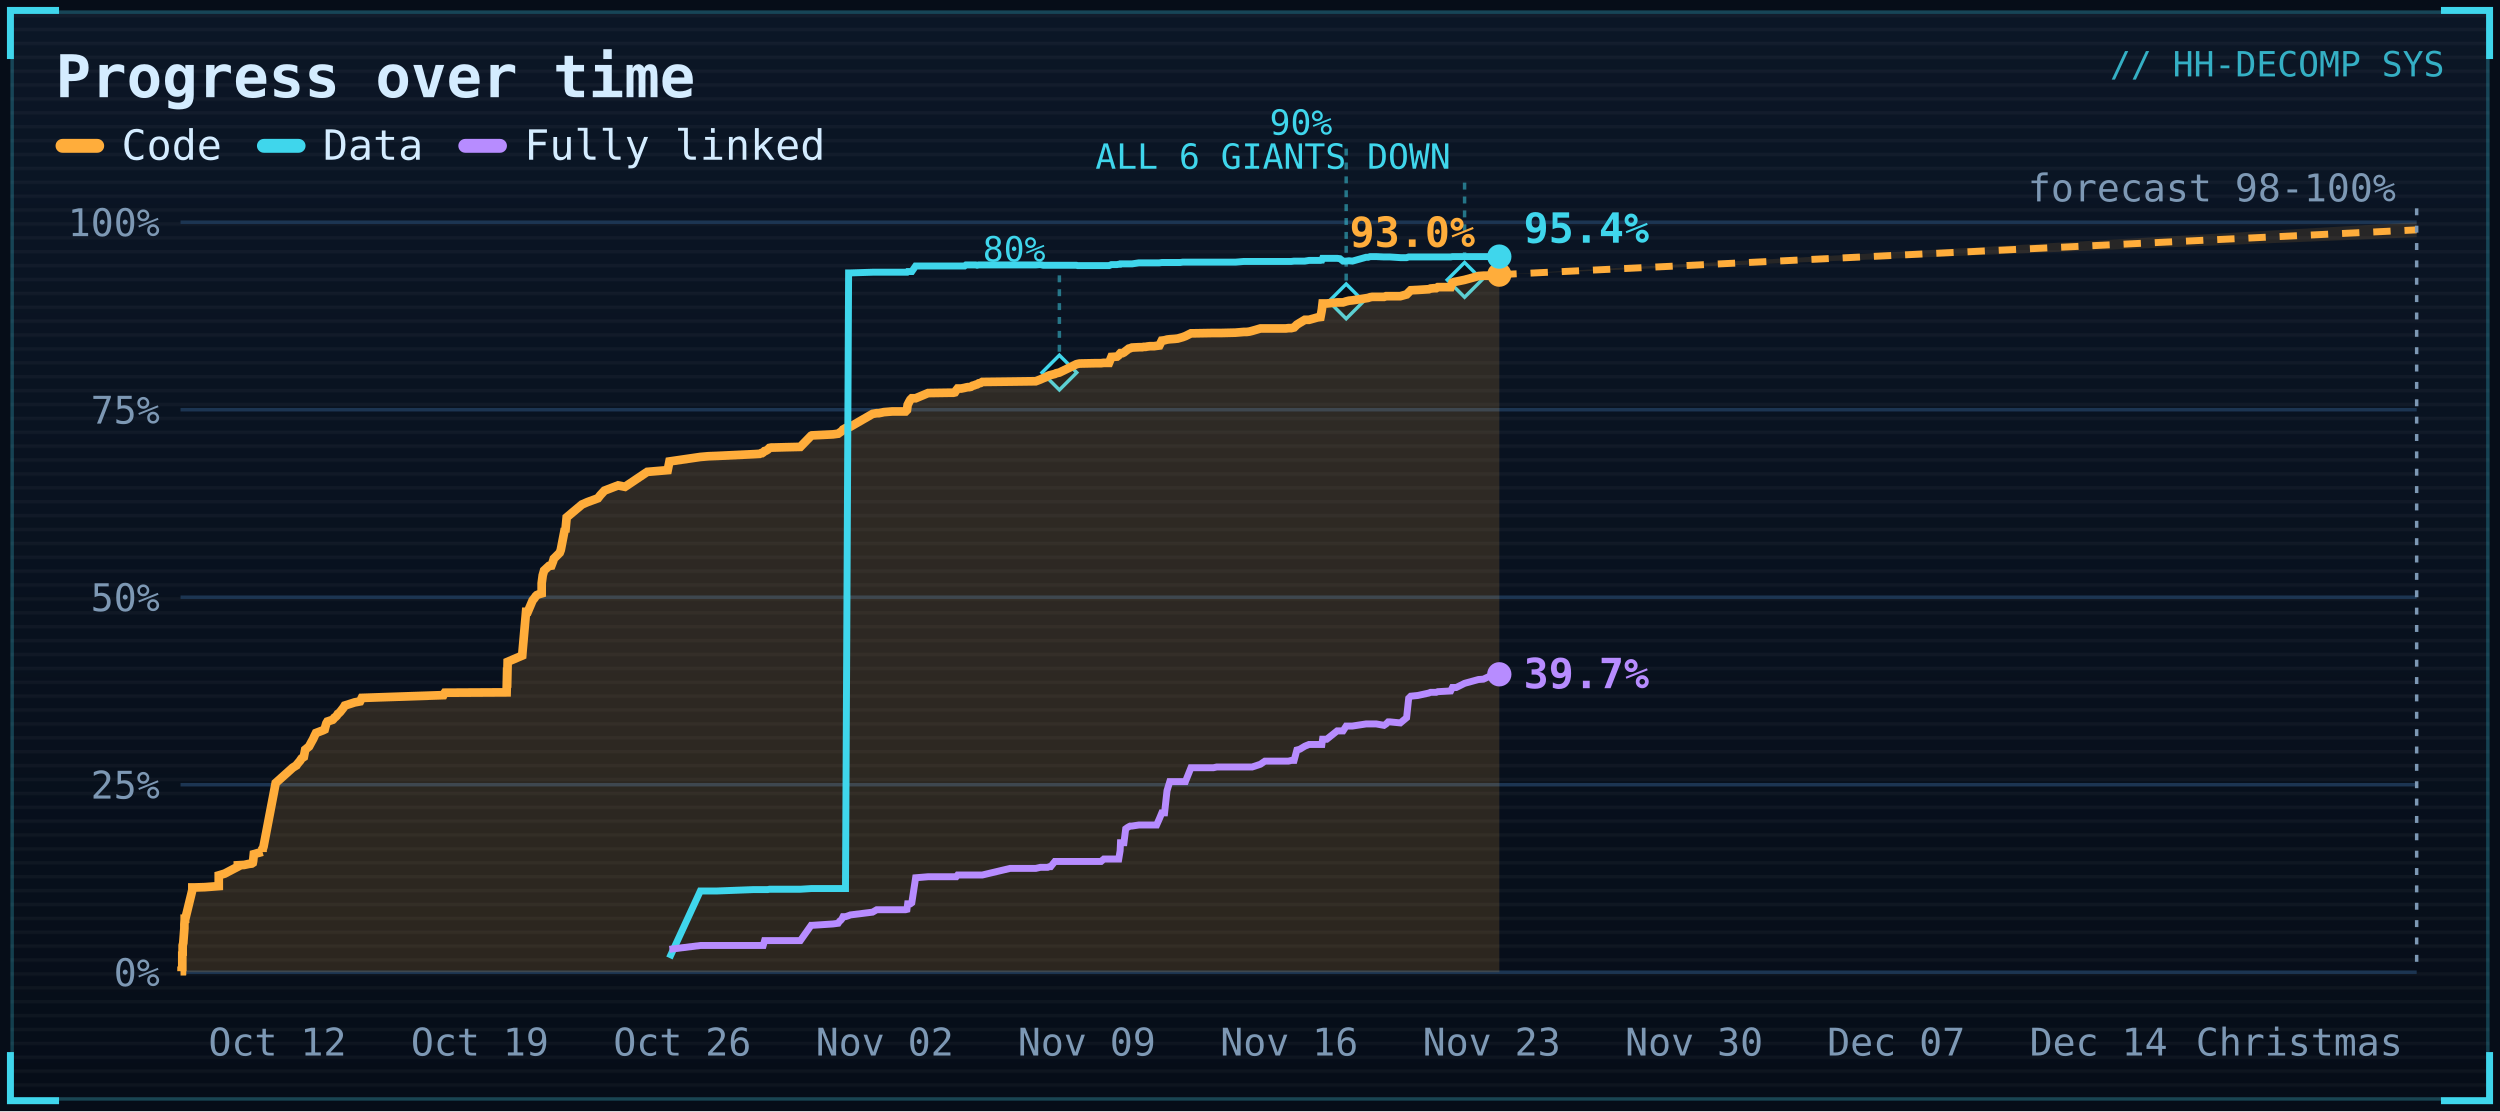
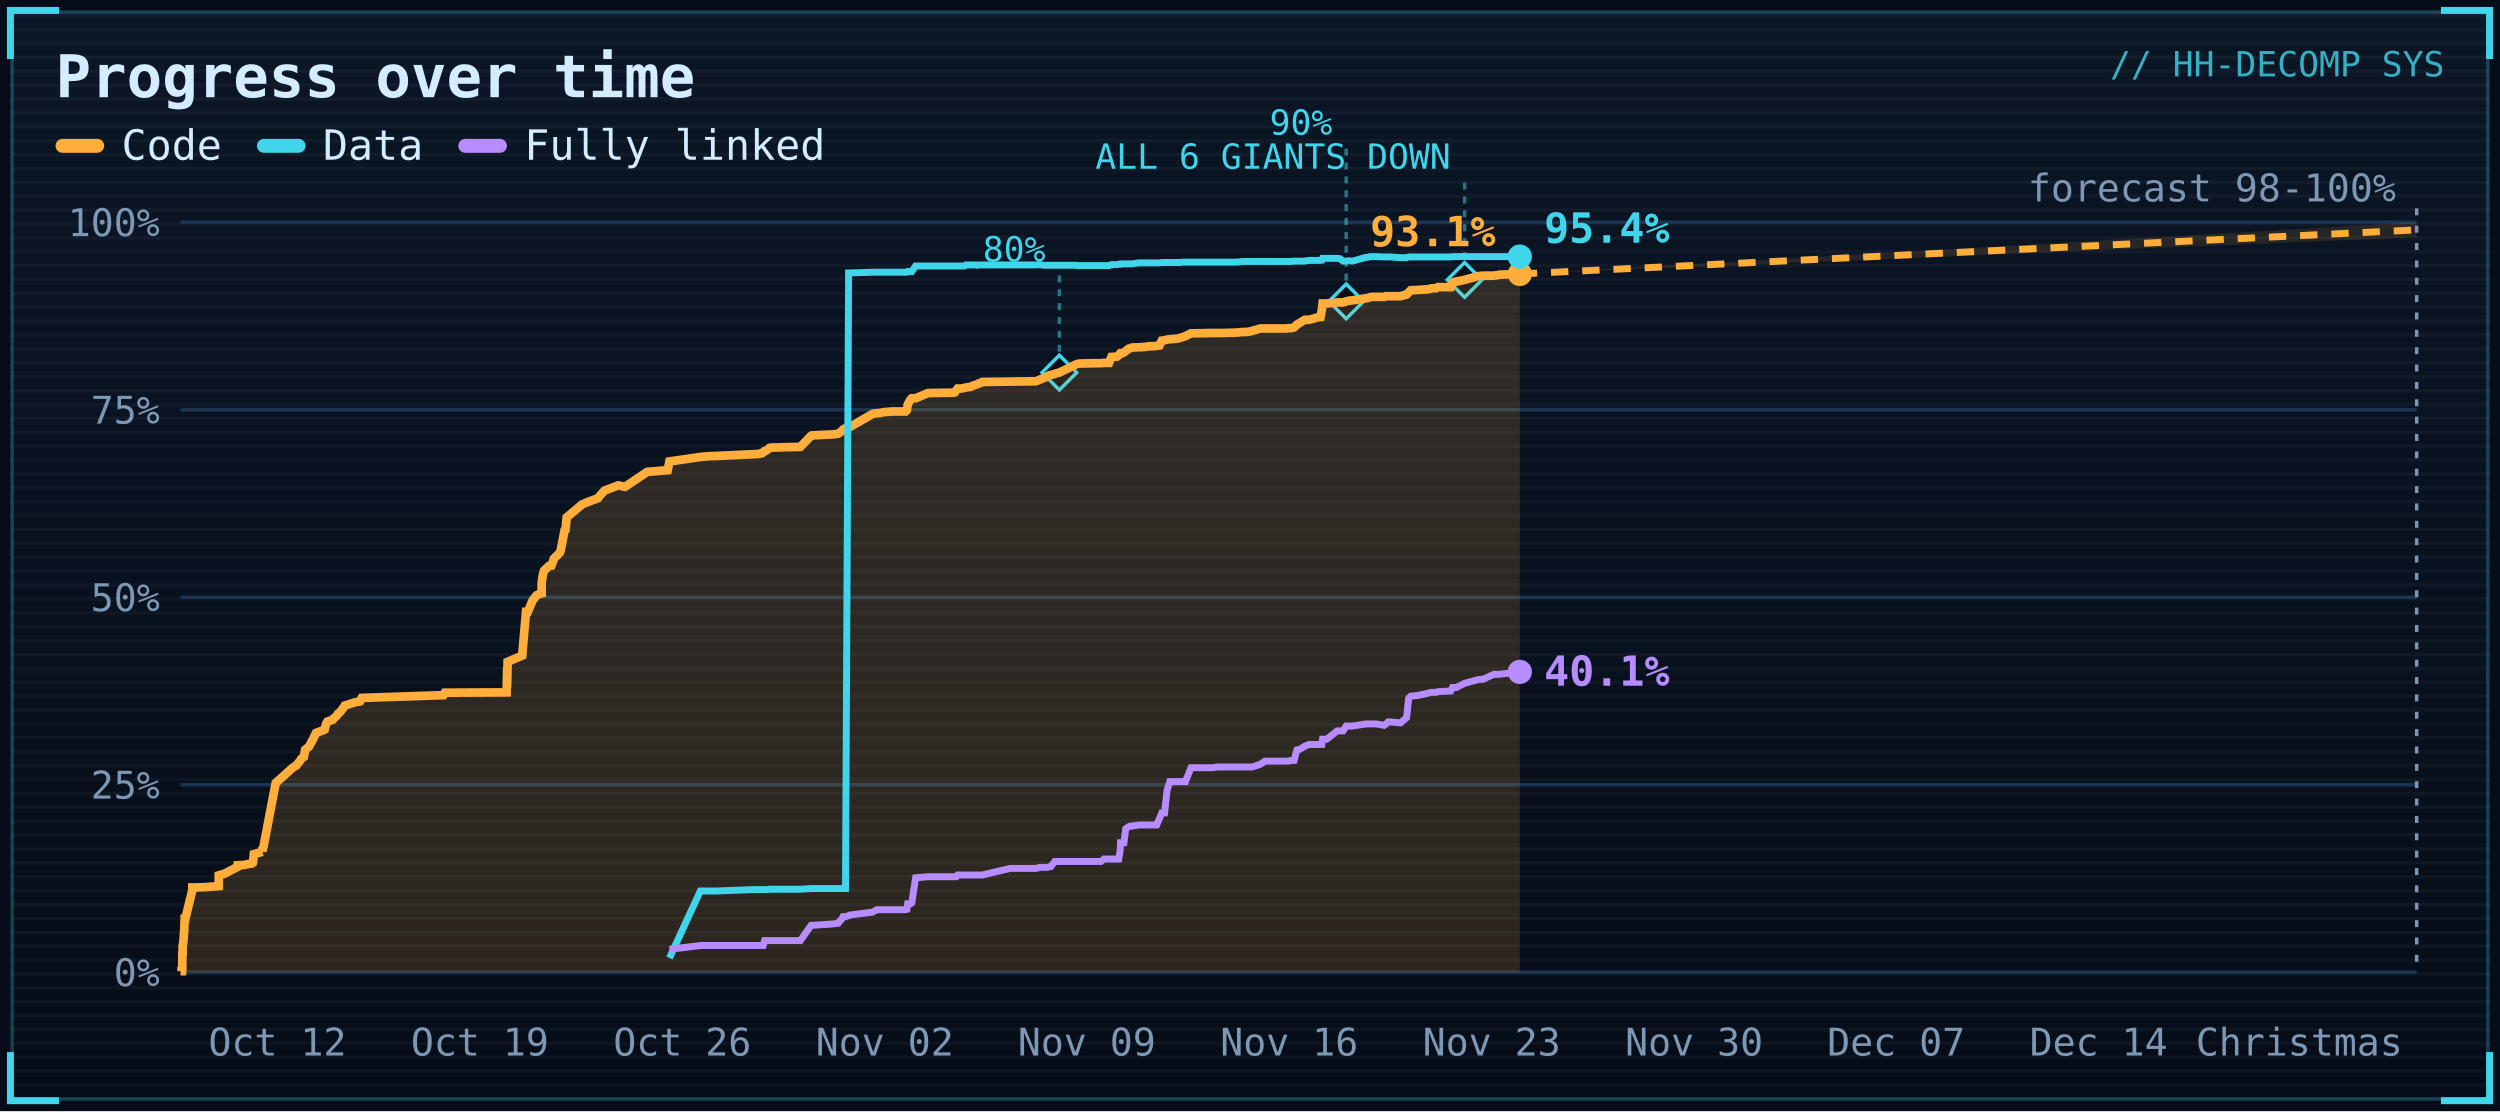
<svg xmlns="http://www.w3.org/2000/svg" viewBox="0 0 720 320" width="720" height="320" font-family="'Share Tech Mono','Eurostile','Bank Gothic',Consolas,'DejaVu Sans Mono',monospace" role="img" aria-label="Progress over time">
  <defs>
    <pattern id="scan" width="4" height="4" patternUnits="userSpaceOnUse">
      <rect width="4" height="1" fill="#ffffff" opacity="0.035" />
    </pattern>
    <linearGradient id="panel" x1="0" y1="0" x2="0" y2="1">
      <stop offset="0" stop-color="#0b1626" />
      <stop offset="1" stop-color="#060d18" />
    </linearGradient>
  </defs>
  <rect width="100%" height="100%" fill="#060d18" />
  <rect x="3" y="3" width="714" height="314" fill="url(#panel)" />
  <rect x="3" y="3" width="714" height="314" fill="url(#scan)" />
  <rect x="3.5" y="3.5" width="713" height="313" fill="none" stroke="#3fd6ec" stroke-opacity="0.25" />
  <path d="M3,17 V3 H17" fill="none" stroke="#3fd6ec" stroke-width="2" />
  <path d="M703,3 H717 V17" fill="none" stroke="#3fd6ec" stroke-width="2" />
  <path d="M3,303 V317 H17" fill="none" stroke="#3fd6ec" stroke-width="2" />
  <path d="M703,317 H717 V303" fill="none" stroke="#3fd6ec" stroke-width="2" />
  <text x="704" y="22" font-size="10" fill="#3fd6ec" text-anchor="end" opacity="0.8">// HH-DECOMP SYS</text>
  <text x="16" y="28" font-size="17" font-weight="600" fill="#d4ecff">Progress over time</text>
  <rect x="16" y="40" width="14" height="4" rx="2" fill="#ffad3b" />
  <text x="35" y="46" font-size="12" fill="#d4ecff">Code</text>
  <rect x="74" y="40" width="14" height="4" rx="2" fill="#3fd6ec" />
  <text x="93" y="46" font-size="12" fill="#d4ecff">Data</text>
  <rect x="132" y="40" width="14" height="4" rx="2" fill="#b78cff" />
  <text x="151" y="46" font-size="12" fill="#d4ecff">Fully linked</text>
  <line x1="52" y1="280.0" x2="696" y2="280.0" stroke="#1c3552" />
  <text x="46" y="284.0" font-size="11" fill="#7d98b4" text-anchor="end">0%</text>
  <line x1="52" y1="226.0" x2="696" y2="226.0" stroke="#1c3552" />
  <text x="46" y="230.0" font-size="11" fill="#7d98b4" text-anchor="end">25%</text>
  <line x1="52" y1="172.0" x2="696" y2="172.0" stroke="#1c3552" />
  <text x="46" y="176.0" font-size="11" fill="#7d98b4" text-anchor="end">50%</text>
  <line x1="52" y1="118.0" x2="696" y2="118.0" stroke="#1c3552" />
  <text x="46" y="122.0" font-size="11" fill="#7d98b4" text-anchor="end">75%</text>
  <line x1="52" y1="64.0" x2="696" y2="64.0" stroke="#1c3552" />
  <text x="46" y="68.0" font-size="11" fill="#7d98b4" text-anchor="end">100%</text>
  <text x="79.9" y="304" font-size="11" fill="#7d98b4" text-anchor="middle">Oct 12</text>
  <text x="138.2" y="304" font-size="11" fill="#7d98b4" text-anchor="middle">Oct 19</text>
  <text x="196.5" y="304" font-size="11" fill="#7d98b4" text-anchor="middle">Oct 26</text>
  <text x="254.8" y="304" font-size="11" fill="#7d98b4" text-anchor="middle">Nov 02</text>
  <text x="313.0" y="304" font-size="11" fill="#7d98b4" text-anchor="middle">Nov 09</text>
  <text x="371.3" y="304" font-size="11" fill="#7d98b4" text-anchor="middle">Nov 16</text>
  <text x="429.6" y="304" font-size="11" fill="#7d98b4" text-anchor="middle">Nov 23</text>
  <text x="487.9" y="304" font-size="11" fill="#7d98b4" text-anchor="middle">Nov 30</text>
  <text x="546.1" y="304" font-size="11" fill="#7d98b4" text-anchor="middle">Dec 07</text>
  <text x="604.4" y="304" font-size="11" fill="#7d98b4" text-anchor="middle">Dec 14</text>
-   <polygon points="431.8,79.1 696.0,64.0 696.0,68.3" fill="#ffad3b" opacity="0.12" />
-   <line x1="431.8" y1="79.1" x2="696.0" y2="66.2" stroke="#ffad3b" stroke-width="2" stroke-dasharray="5,4" />
+   <polygon points="437.7,78.9 696.0,64.0 696.0,68.3" fill="#ffad3b" opacity="0.12" />
+   <line x1="437.7" y1="78.9" x2="696.0" y2="66.2" stroke="#ffad3b" stroke-width="2" stroke-dasharray="5,4" />
  <line x1="696.0" y1="60" x2="696.0" y2="280.0" stroke="#7d98b4" stroke-dasharray="2,3" />
  <text x="692.0" y="304" font-size="11" fill="#7d98b4" text-anchor="end">Christmas</text>
  <text x="690.0" y="58.0" font-size="11" fill="#7d98b4" text-anchor="end">forecast 98-100%</text>
  <path d="M305.1,102.3 l5,5 l-5,5 l-5,-5 z" fill="#060d18" stroke="#3fd6ec" />
  <line x1="305.1" y1="101.3" x2="305.1" y2="77.3" stroke="#3fd6ec" stroke-opacity="0.5" stroke-dasharray="2,2" />
  <text x="301.1" y="75.3" font-size="10" fill="#3fd6ec" text-anchor="end">80%</text>
  <path d="M387.7,81.8 l5,5 l-5,5 l-5,-5 z" fill="#060d18" stroke="#3fd6ec" />
  <line x1="387.7" y1="80.8" x2="387.7" y2="40.8" stroke="#3fd6ec" stroke-opacity="0.5" stroke-dasharray="2,2" />
  <text x="383.7" y="38.8" font-size="10" fill="#3fd6ec" text-anchor="end">90%</text>
  <path d="M421.8,75.6 l5,5 l-5,5 l-5,-5 z" fill="#060d18" stroke="#3fd6ec" />
  <line x1="421.8" y1="74.6" x2="421.8" y2="50.6" stroke="#3fd6ec" stroke-opacity="0.5" stroke-dasharray="2,2" />
  <text x="417.8" y="48.6" font-size="10" fill="#3fd6ec" text-anchor="end">ALL 6 GIANTS DOWN</text>
-   <polygon points="52.0,280.0 52.0,279.7 52.0,279.7 52.1,279.7 52.1,279.7 52.3,279.7 52.3,279.7 52.3,279.7 52.3,279.7 52.3,279.6 52.3,279.6 52.3,279.6 52.3,279.6 52.4,279.6 52.4,279.5 52.4,279.5 52.4,279.5 52.4,279.5 52.4,279.5 52.4,279.4 52.4,279.4 52.4,279.4 52.4,279.4 52.4,279.4 52.4,279.3 52.4,279.3 52.4,279.3 52.4,279.3 52.4,279.2 52.4,279.2 52.5,279.1 52.5,279.1 52.5,279.0 52.5,279.0 52.5,278.9 52.5,278.9 52.5,278.9 52.5,278.8 52.5,278.8 52.5,278.7 52.5,278.7 52.5,278.6 52.5,274.0 52.6,275.3 52.6,274.0 52.6,274.0 52.6,274.0 52.6,272.9 52.6,272.3 52.8,271.5 52.8,271.3 53.1,267.4 53.1,267.0 53.1,266.2 53.2,264.8 53.2,264.7 53.2,264.6 53.3,264.6 53.3,264.4 53.3,264.3 53.3,264.4 53.3,264.4 53.3,264.4 53.4,264.5 55.4,256.3 55.4,255.7 55.4,255.6 55.7,255.6 55.8,255.6 59.0,255.5 63.0,255.2 63.0,252.1 64.7,251.6 68.5,249.6 68.5,249.2 70.3,249.1 71.7,248.8 72.5,248.7 72.5,248.7 72.8,248.5 72.9,248.0 73.1,246.0 75.6,245.3 75.6,245.4 75.6,244.5 75.7,244.4 75.9,243.8 79.4,225.5 84.3,221.1 85.4,220.4 85.5,220.2 86.5,219.0 86.6,218.8 86.9,218.4 87.5,218.0 87.9,215.9 89.0,215.0 89.7,213.7 90.2,212.8 90.6,211.9 91.0,211.1 93.1,210.3 93.5,210.1 93.7,209.3 94.0,208.3 94.3,207.8 95.8,207.3 96.0,207.1 96.3,206.7 96.6,206.5 97.0,206.1 97.3,205.6 97.6,205.4 98.0,205.0 98.3,204.6 98.7,204.1 99.0,203.7 99.3,203.2 101.5,202.5 102.1,202.3 103.7,202.0 104.2,201.0 127.7,200.2 127.9,199.8 128.1,199.5 145.9,199.4 146.0,195.1 146.1,195.2 146.2,190.6 150.4,188.8 150.5,187.5 151.5,176.2 152.0,176.2 153.4,172.9 153.9,172.3 154.3,171.7 154.6,171.4 155.3,171.1 156.0,170.9 156.0,168.0 156.3,165.7 156.7,164.3 158.1,163.0 158.8,162.9 159.3,161.6 159.5,160.9 161.2,159.2 161.5,158.4 162.7,152.2 162.8,153.3 163.2,149.0 167.6,145.3 169.2,144.6 172.2,143.5 172.9,142.6 174.1,141.3 178.0,139.8 180.0,140.2 186.4,135.9 192.3,135.4 192.8,132.9 201.7,131.6 204.0,131.4 206.6,131.3 217.1,130.8 218.8,130.7 219.2,130.5 219.5,130.5 219.8,130.3 220.2,129.9 220.6,129.8 221.1,129.5 221.6,129.0 222.1,128.9 222.6,128.9 226.3,128.8 230.5,128.7 233.6,125.5 233.8,125.4 239.9,125.1 241.4,124.9 241.8,124.6 242.1,124.4 242.5,124.1 242.8,123.7 243.5,123.3 244.4,123.1 244.9,122.9 251.3,119.2 252.5,119.0 253.1,119.0 254.1,118.8 254.5,118.7 257.0,118.5 260.8,118.5 261.2,118.1 261.4,116.6 261.8,115.8 262.2,115.1 262.6,114.7 263.7,114.7 267.3,113.2 267.5,113.2 273.9,113.1 274.6,113.1 275.0,113.0 275.4,112.4 275.8,111.9 276.4,111.9 276.8,111.9 277.3,111.8 277.8,111.7 278.2,111.6 278.7,111.5 279.1,111.5 279.6,111.4 280.1,111.1 280.5,111.0 281.0,110.8 281.4,110.7 281.9,110.4 282.4,110.3 282.9,110.0 290.9,109.9 298.3,109.8 299.6,109.3 300.5,108.9 301.3,108.6 301.7,108.3 302.2,108.1 302.6,108.0 303.8,107.7 304.2,107.5 305.1,107.3 310.0,104.9 310.4,104.8 310.9,104.7 315.6,104.6 316.0,104.6 317.1,104.6 317.9,104.5 318.9,104.5 319.4,104.5 320.1,102.8 321.7,102.7 322.2,102.3 322.6,101.8 322.7,101.7 323.3,101.7 323.7,101.5 324.2,101.1 324.6,100.8 325.1,100.4 325.5,100.3 326.0,100.1 328.0,100.0 328.9,100.0 329.4,99.9 329.9,99.9 330.4,99.8 331.2,99.7 331.7,99.7 332.4,99.7 333.1,99.6 333.9,99.5 334.6,98.1 335.4,98.0 336.1,97.8 336.9,97.7 338.3,97.6 339.2,97.5 339.9,97.3 340.6,97.1 341.4,96.8 343.0,96.0 343.8,96.0 349.5,95.9 350.4,95.9 351.1,95.9 351.8,95.9 355.8,95.8 358.2,95.6 359.0,95.6 359.8,95.5 360.6,95.3 363.0,94.6 364.3,94.6 370.3,94.6 371.1,94.5 371.9,94.5 372.7,94.3 373.5,93.5 374.3,93.0 375.8,92.1 377.0,92.1 379.5,91.4 380.3,91.3 380.6,89.7 380.7,89.1 380.9,87.4 382.1,87.4 385.1,87.1 385.9,87.1 386.8,87.1 387.7,86.8 388.5,86.6 389.5,86.5 393.4,85.9 394.0,85.8 394.6,85.6 395.2,85.5 395.8,85.5 396.4,85.5 398.6,85.5 399.2,85.3 399.8,85.3 400.3,85.3 403.3,85.3 405.1,84.8 405.7,84.2 406.3,83.6 408.3,83.5 411.5,83.3 412.0,83.1 413.0,83.0 413.6,83.0 414.1,82.7 417.8,82.7 418.3,81.4 418.8,81.2 419.4,81.1 421.8,80.6 425.8,79.5 427.2,79.4 430.2,79.4 430.7,79.3 431.2,79.3 431.8,79.1 431.8,280.0" fill="#ffad3b" opacity="0.15" />
-   <polyline points="52.0,279.7 52.0,279.7 52.1,279.7 52.1,279.7 52.3,279.7 52.3,279.7 52.3,279.7 52.3,279.7 52.3,279.6 52.3,279.6 52.3,279.6 52.3,279.6 52.4,279.6 52.4,279.5 52.4,279.5 52.4,279.5 52.4,279.5 52.4,279.5 52.4,279.4 52.4,279.4 52.4,279.4 52.4,279.4 52.4,279.4 52.4,279.3 52.4,279.3 52.4,279.3 52.4,279.3 52.4,279.2 52.4,279.2 52.5,279.1 52.5,279.1 52.5,279.0 52.5,279.0 52.5,278.9 52.5,278.9 52.5,278.9 52.5,278.8 52.5,278.8 52.5,278.7 52.5,278.7 52.5,278.6 52.5,274.0 52.6,275.3 52.6,274.0 52.6,274.0 52.6,274.0 52.6,272.9 52.6,272.3 52.8,271.5 52.8,271.3 53.1,267.4 53.1,267.0 53.1,266.2 53.2,264.8 53.2,264.7 53.2,264.6 53.3,264.6 53.3,264.4 53.3,264.3 53.3,264.4 53.3,264.4 53.3,264.4 53.4,264.5 55.4,256.3 55.4,255.7 55.4,255.6 55.7,255.6 55.8,255.6 59.0,255.5 63.0,255.2 63.0,252.1 64.7,251.6 68.5,249.6 68.5,249.2 70.3,249.1 71.7,248.8 72.5,248.7 72.5,248.7 72.8,248.5 72.9,248.0 73.1,246.0 75.6,245.3 75.6,245.4 75.6,244.5 75.7,244.4 75.9,243.8 79.4,225.5 84.3,221.1 85.4,220.4 85.5,220.2 86.5,219.0 86.6,218.8 86.9,218.4 87.5,218.0 87.9,215.9 89.0,215.0 89.7,213.7 90.2,212.8 90.6,211.9 91.0,211.1 93.1,210.3 93.5,210.1 93.7,209.3 94.0,208.3 94.3,207.8 95.8,207.3 96.0,207.1 96.3,206.7 96.6,206.5 97.0,206.1 97.3,205.6 97.6,205.4 98.0,205.0 98.3,204.6 98.7,204.1 99.0,203.7 99.3,203.2 101.5,202.5 102.1,202.3 103.7,202.0 104.2,201.0 127.7,200.2 127.9,199.8 128.1,199.5 145.9,199.4 146.0,195.1 146.1,195.2 146.2,190.6 150.4,188.8 150.5,187.5 151.5,176.2 152.0,176.2 153.4,172.9 153.9,172.3 154.3,171.7 154.6,171.4 155.3,171.1 156.0,170.9 156.0,168.0 156.3,165.7 156.7,164.3 158.1,163.0 158.8,162.9 159.3,161.6 159.5,160.9 161.2,159.2 161.5,158.4 162.7,152.2 162.8,153.3 163.2,149.0 167.6,145.3 169.2,144.6 172.2,143.5 172.9,142.6 174.1,141.3 178.0,139.8 180.0,140.2 186.4,135.9 192.3,135.4 192.8,132.9 201.7,131.6 204.0,131.4 206.6,131.3 217.1,130.8 218.8,130.7 219.2,130.5 219.5,130.5 219.8,130.3 220.2,129.9 220.6,129.8 221.1,129.5 221.6,129.0 222.1,128.9 222.6,128.9 226.3,128.8 230.5,128.7 233.6,125.5 233.8,125.4 239.9,125.1 241.4,124.9 241.8,124.6 242.1,124.4 242.5,124.1 242.8,123.7 243.5,123.3 244.4,123.1 244.9,122.9 251.3,119.2 252.5,119.0 253.1,119.0 254.1,118.8 254.5,118.7 257.0,118.5 260.8,118.5 261.2,118.1 261.4,116.6 261.8,115.8 262.2,115.1 262.6,114.7 263.7,114.7 267.3,113.2 267.5,113.2 273.9,113.1 274.6,113.1 275.0,113.0 275.4,112.4 275.8,111.9 276.4,111.9 276.8,111.9 277.3,111.8 277.8,111.7 278.2,111.6 278.7,111.5 279.1,111.5 279.6,111.4 280.1,111.1 280.5,111.0 281.0,110.8 281.4,110.7 281.9,110.4 282.4,110.3 282.9,110.0 290.9,109.9 298.3,109.8 299.6,109.3 300.5,108.9 301.3,108.6 301.7,108.3 302.2,108.1 302.6,108.0 303.8,107.7 304.2,107.5 305.1,107.3 310.0,104.9 310.4,104.8 310.9,104.7 315.6,104.6 316.0,104.6 317.1,104.6 317.9,104.5 318.9,104.5 319.4,104.5 320.1,102.8 321.7,102.7 322.2,102.3 322.6,101.8 322.7,101.7 323.3,101.7 323.7,101.5 324.2,101.1 324.6,100.8 325.1,100.4 325.5,100.3 326.0,100.1 328.0,100.0 328.9,100.0 329.4,99.9 329.9,99.9 330.4,99.8 331.2,99.7 331.7,99.7 332.4,99.7 333.1,99.6 333.9,99.5 334.6,98.1 335.4,98.0 336.1,97.8 336.9,97.7 338.3,97.6 339.2,97.5 339.9,97.3 340.6,97.1 341.4,96.8 343.0,96.0 343.8,96.0 349.5,95.9 350.4,95.9 351.1,95.9 351.8,95.9 355.8,95.8 358.2,95.6 359.0,95.6 359.8,95.5 360.6,95.3 363.0,94.6 364.3,94.6 370.3,94.6 371.1,94.5 371.9,94.5 372.7,94.3 373.5,93.5 374.3,93.0 375.8,92.1 377.0,92.1 379.5,91.4 380.3,91.3 380.6,89.7 380.7,89.1 380.9,87.4 382.1,87.4 385.1,87.1 385.9,87.1 386.8,87.1 387.7,86.8 388.5,86.6 389.5,86.5 393.4,85.9 394.0,85.8 394.6,85.6 395.2,85.5 395.8,85.5 396.4,85.5 398.6,85.5 399.2,85.3 399.8,85.3 400.3,85.3 403.3,85.3 405.1,84.8 405.7,84.2 406.3,83.6 408.3,83.5 411.5,83.3 412.0,83.1 413.0,83.0 413.6,83.0 414.1,82.7 417.8,82.7 418.3,81.4 418.8,81.2 419.4,81.1 421.8,80.6 425.8,79.5 427.2,79.4 430.2,79.4 430.7,79.3 431.2,79.3 431.8,79.1" fill="none" stroke="#ffad3b" stroke-width="2.5" />
-   <circle cx="431.8" cy="79.1" r="3.5" fill="#ffad3b" />
-   <text x="424.8" y="71.1" font-size="12" font-weight="600" fill="#ffad3b" text-anchor="end">93.0%</text>
-   <polyline points="192.8,275.9 201.7,256.6 204.0,256.6 206.6,256.6 217.1,256.2 218.8,256.2 219.2,256.2 219.5,256.2 219.8,256.2 220.2,256.2 220.6,256.2 221.1,256.2 221.6,256.1 222.1,256.1 222.6,256.1 226.3,256.1 230.5,256.1 233.6,255.9 233.8,255.9 239.9,255.9 241.4,255.9 241.8,255.9 242.1,255.9 242.5,255.9 242.8,255.9 243.5,255.9 244.4,78.6 244.9,78.6 251.3,78.4 252.5,78.4 253.1,78.4 254.1,78.4 254.5,78.4 257.0,78.4 260.8,78.4 261.2,78.4 261.4,78.2 261.8,78.2 262.2,78.2 262.6,78.2 263.7,76.6 267.3,76.6 267.5,76.6 273.9,76.6 274.6,76.6 275.0,76.6 275.4,76.6 275.8,76.6 276.4,76.6 276.8,76.6 277.3,76.6 277.8,76.6 278.2,76.3 278.7,76.3 279.1,76.3 279.6,76.3 280.1,76.3 280.5,76.3 281.0,76.3 281.4,76.4 281.9,76.3 282.4,76.3 282.9,76.3 290.9,76.3 298.3,76.3 299.6,76.2 300.5,76.4 301.3,76.4 301.7,76.4 302.2,76.4 302.6,76.4 303.8,76.4 304.2,76.4 305.1,76.4 310.0,76.4 310.4,76.5 310.9,76.5 315.6,76.5 316.0,76.5 317.1,76.5 317.9,76.5 318.9,76.5 319.4,76.5 320.1,76.2 321.7,76.2 322.2,76.1 322.6,76.1 322.7,76.0 323.3,76.0 323.7,76.0 324.2,76.0 324.6,76.0 325.1,76.0 325.5,76.0 326.0,76.0 328.0,75.7 328.9,75.7 329.4,75.7 329.9,75.7 330.4,75.7 331.2,75.7 331.7,75.7 332.4,75.7 333.1,75.7 333.9,75.7 334.6,75.6 335.4,75.6 336.1,75.6 336.9,75.6 338.3,75.6 339.2,75.6 339.9,75.6 340.6,75.5 341.4,75.5 343.0,75.5 343.8,75.5 349.5,75.5 350.4,75.5 351.1,75.5 351.8,75.5 355.8,75.5 358.2,75.3 359.0,75.3 359.8,75.3 360.6,75.3 363.0,75.3 364.3,75.3 370.3,75.3 371.1,75.3 371.9,75.3 372.7,75.2 373.5,75.2 374.3,75.2 375.8,75.2 377.0,75.0 379.5,75.0 380.3,75.0 380.6,74.9 380.7,74.9 380.9,74.4 382.1,74.4 385.1,74.4 385.9,74.5 386.8,75.2 387.7,75.2 388.5,75.1 389.5,75.2 393.4,74.1 394.0,74.1 394.6,73.9 395.2,73.9 395.8,73.9 396.4,73.9 398.6,74.0 399.2,74.0 399.8,74.0 400.3,74.0 403.3,74.2 405.1,74.2 405.7,74.0 406.3,74.0 408.3,74.0 411.5,74.0 412.0,74.0 413.0,74.0 413.6,74.0 414.1,74.0 417.8,74.0 418.3,73.9 418.8,73.9 419.4,73.9 421.8,73.9 425.8,73.9 427.2,73.9 430.2,73.9 430.7,73.9 431.2,73.9 431.8,73.9" fill="none" stroke="#3fd6ec" stroke-width="2" />
-   <circle cx="431.8" cy="73.9" r="3.5" fill="#3fd6ec" />
-   <text x="438.8" y="69.9" font-size="12" font-weight="600" fill="#3fd6ec">95.4%</text>
-   <polyline points="192.8,273.4 201.7,272.3 204.0,272.3 206.6,272.3 217.1,272.3 218.8,272.3 219.2,272.3 219.5,272.3 219.8,272.3 220.2,270.9 220.6,270.9 221.1,270.9 221.6,270.9 222.1,270.9 222.6,270.9 226.3,270.9 230.5,270.9 233.6,266.5 233.8,266.5 239.9,266.1 241.4,265.9 241.8,265.3 242.1,265.1 242.5,264.6 242.8,264.0 243.5,264.0 244.4,263.7 244.9,263.5 251.3,262.7 252.5,262.0 253.1,262.0 254.1,262.0 254.5,262.0 257.0,262.0 260.8,262.0 261.2,261.9 261.4,260.3 261.8,260.3 262.2,260.3 262.6,260.0 263.7,252.8 267.3,252.5 267.5,252.5 273.9,252.5 274.6,252.5 275.0,252.5 275.4,252.5 275.8,252.0 276.4,252.0 276.8,252.0 277.3,252.0 277.8,252.0 278.2,252.0 278.7,252.0 279.1,252.0 279.6,252.0 280.1,252.0 280.5,252.0 281.0,252.0 281.4,252.0 281.9,252.0 282.4,252.0 282.9,252.0 290.9,250.1 298.3,250.1 299.6,249.8 300.5,249.8 301.3,249.8 301.7,249.8 302.2,249.6 302.6,249.6 303.8,248.1 304.2,248.1 305.1,248.1 310.0,248.1 310.4,248.1 310.9,248.1 315.6,248.1 316.0,248.1 317.1,248.1 317.9,247.4 318.9,247.4 319.4,247.4 320.1,247.4 321.7,247.4 322.2,247.4 322.6,245.0 322.7,242.7 323.3,242.7 323.7,242.7 324.2,238.7 324.6,238.4 325.1,238.1 325.5,237.9 326.0,237.9 328.0,237.6 328.9,237.6 329.4,237.6 329.9,237.6 330.4,237.6 331.2,237.6 331.7,237.6 332.4,237.6 333.1,237.6 333.9,235.8 334.6,234.1 335.4,234.1 336.1,227.7 336.9,225.1 338.3,225.1 339.2,225.1 339.9,225.1 340.6,225.1 341.4,225.1 343.0,221.1 343.8,221.1 349.5,221.1 350.4,220.9 351.1,220.9 351.8,220.9 355.8,220.9 358.2,220.9 359.0,220.9 359.8,220.9 360.6,220.9 363.0,220.1 364.3,219.2 370.3,219.2 371.1,219.2 371.9,219.0 372.7,219.0 373.5,216.0 374.3,215.8 375.8,214.9 377.0,214.4 379.5,214.4 380.3,214.4 380.6,214.4 380.7,214.4 380.9,212.9 382.1,212.9 385.1,210.5 385.9,210.5 386.8,210.5 387.7,209.1 388.5,209.1 389.5,209.1 393.4,208.5 394.0,208.5 394.6,208.5 395.2,208.5 395.8,208.5 396.4,208.5 398.6,208.9 399.2,208.5 399.8,207.9 400.3,207.9 403.3,208.2 405.1,206.7 405.7,201.1 406.3,200.5 408.3,200.3 411.5,199.6 412.0,199.4 413.0,199.4 413.6,199.4 414.1,199.2 417.8,199.0 418.3,198.0 418.8,198.0 419.4,198.0 421.8,196.8 425.8,195.7 427.2,195.6 430.2,194.2 430.7,194.2 431.2,194.2 431.8,194.2" fill="none" stroke="#b78cff" stroke-width="2" />
-   <circle cx="431.8" cy="194.2" r="3.5" fill="#b78cff" />
-   <text x="438.8" y="198.2" font-size="12" font-weight="600" fill="#b78cff">39.7%</text>
+   <polygon points="52.0,280.0 52.0,279.7 52.0,279.7 52.1,279.7 52.1,279.7 52.3,279.7 52.3,279.7 52.3,279.7 52.3,279.7 52.3,279.6 52.3,279.6 52.3,279.6 52.3,279.6 52.4,279.6 52.4,279.5 52.4,279.5 52.4,279.5 52.4,279.5 52.4,279.5 52.4,279.4 52.4,279.4 52.4,279.4 52.4,279.4 52.4,279.4 52.4,279.3 52.4,279.3 52.4,279.3 52.4,279.3 52.4,279.2 52.4,279.2 52.5,279.1 52.5,279.1 52.5,279.0 52.5,279.0 52.5,278.9 52.5,278.9 52.5,278.9 52.5,278.8 52.5,278.8 52.5,278.7 52.5,278.7 52.5,278.6 52.5,274.0 52.6,275.3 52.6,274.0 52.6,274.0 52.6,274.0 52.6,272.9 52.6,272.3 52.8,271.5 52.8,271.3 53.1,267.4 53.1,267.0 53.1,266.2 53.2,264.8 53.2,264.7 53.2,264.6 53.3,264.6 53.3,264.4 53.3,264.3 53.3,264.4 53.3,264.4 53.3,264.4 53.4,264.5 55.4,256.3 55.4,255.7 55.4,255.6 55.7,255.6 55.8,255.6 59.0,255.5 63.0,255.2 63.0,252.1 64.7,251.6 68.5,249.6 68.5,249.2 70.3,249.1 71.7,248.8 72.5,248.7 72.5,248.7 72.8,248.5 72.9,248.0 73.1,246.0 75.6,245.3 75.6,245.4 75.6,244.5 75.7,244.4 75.9,243.8 79.4,225.5 84.3,221.1 85.4,220.4 85.5,220.2 86.5,219.0 86.6,218.8 86.9,218.4 87.5,218.0 87.9,215.9 89.0,215.0 89.7,213.7 90.2,212.8 90.6,211.9 91.0,211.1 93.1,210.3 93.5,210.1 93.7,209.3 94.0,208.3 94.3,207.8 95.8,207.3 96.0,207.1 96.3,206.7 96.6,206.5 97.0,206.1 97.3,205.6 97.6,205.4 98.0,205.0 98.3,204.6 98.7,204.1 99.0,203.7 99.3,203.2 101.5,202.5 102.1,202.3 103.7,202.0 104.2,201.0 127.7,200.2 127.9,199.8 128.1,199.5 145.9,199.4 146.0,195.1 146.1,195.2 146.2,190.6 150.4,188.8 150.5,187.5 151.5,176.2 152.0,176.2 153.4,172.9 153.9,172.3 154.3,171.7 154.6,171.4 155.3,171.1 156.0,170.9 156.0,168.0 156.3,165.7 156.7,164.3 158.1,163.0 158.8,162.9 159.3,161.6 159.5,160.9 161.2,159.2 161.5,158.4 162.7,152.2 162.8,153.3 163.2,149.0 167.6,145.3 169.2,144.6 172.2,143.5 172.9,142.6 174.1,141.3 178.0,139.8 180.0,140.2 186.4,135.9 192.3,135.4 192.8,132.9 201.7,131.6 204.0,131.4 206.6,131.3 217.1,130.8 218.8,130.7 219.2,130.5 219.5,130.5 219.8,130.3 220.2,129.9 220.6,129.8 221.1,129.5 221.6,129.0 222.1,128.9 222.6,128.9 226.3,128.8 230.5,128.7 233.6,125.5 233.8,125.4 239.9,125.1 241.4,124.9 241.8,124.6 242.1,124.4 242.5,124.1 242.8,123.7 243.5,123.3 244.4,123.1 244.9,122.9 251.3,119.2 252.5,119.0 253.1,119.0 254.1,118.8 254.5,118.7 257.0,118.5 260.8,118.5 261.2,118.1 261.4,116.6 261.8,115.8 262.2,115.1 262.6,114.7 263.7,114.7 267.3,113.2 267.5,113.2 273.9,113.1 274.6,113.1 275.0,113.0 275.4,112.4 275.8,111.9 276.4,111.9 276.8,111.9 277.3,111.8 277.8,111.7 278.2,111.6 278.7,111.5 279.1,111.5 279.6,111.4 280.1,111.1 280.5,111.0 281.0,110.8 281.4,110.7 281.9,110.4 282.4,110.3 282.9,110.0 290.9,109.9 298.3,109.8 299.6,109.3 300.5,108.9 301.3,108.6 301.7,108.3 302.2,108.1 302.6,108.0 303.8,107.7 304.2,107.5 305.1,107.3 310.0,104.9 310.4,104.8 310.9,104.7 315.6,104.6 316.0,104.6 317.1,104.6 317.9,104.5 318.9,104.5 319.4,104.5 320.1,102.8 321.7,102.7 322.2,102.3 322.6,101.8 322.7,101.7 323.3,101.7 323.7,101.5 324.2,101.1 324.6,100.8 325.1,100.4 325.5,100.3 326.0,100.1 328.0,100.0 328.9,100.0 329.4,99.9 329.9,99.9 330.4,99.8 331.2,99.7 331.7,99.7 332.4,99.7 333.1,99.6 333.9,99.5 334.6,98.1 335.4,98.0 336.1,97.8 336.9,97.7 338.3,97.6 339.2,97.5 339.9,97.3 340.6,97.1 341.4,96.8 343.0,96.0 343.8,96.0 349.5,95.9 350.4,95.9 351.1,95.9 351.8,95.9 355.8,95.8 358.2,95.6 359.0,95.6 359.8,95.5 360.6,95.3 363.0,94.6 364.3,94.6 370.3,94.6 371.1,94.5 371.9,94.5 372.7,94.3 373.5,93.5 374.3,93.0 375.8,92.1 377.0,92.1 379.5,91.4 380.3,91.3 380.6,89.7 380.7,89.1 380.9,87.4 382.1,87.4 385.1,87.1 385.9,87.1 386.8,87.1 387.7,86.8 388.5,86.6 389.5,86.5 393.4,85.9 394.0,85.8 394.6,85.6 395.2,85.5 395.8,85.5 396.4,85.5 398.6,85.5 399.2,85.3 399.8,85.3 400.3,85.3 403.3,85.3 405.1,84.8 405.7,84.2 406.3,83.6 408.3,83.5 411.5,83.3 412.0,83.1 413.0,83.0 413.6,83.0 414.1,82.7 417.8,82.7 418.3,81.4 418.8,81.2 419.4,81.1 421.8,80.6 425.8,79.5 427.2,79.4 430.2,79.4 430.7,79.3 431.2,79.3 431.8,79.1 437.7,78.9 437.7,280.0" fill="#ffad3b" opacity="0.15" />
+   <polyline points="52.0,279.7 52.0,279.7 52.1,279.7 52.1,279.7 52.3,279.7 52.3,279.7 52.3,279.7 52.3,279.7 52.3,279.6 52.3,279.6 52.3,279.6 52.3,279.6 52.4,279.6 52.4,279.5 52.4,279.5 52.4,279.5 52.4,279.5 52.4,279.5 52.4,279.4 52.4,279.4 52.4,279.4 52.4,279.4 52.4,279.4 52.4,279.3 52.4,279.3 52.4,279.3 52.4,279.3 52.4,279.2 52.4,279.2 52.5,279.1 52.5,279.1 52.5,279.0 52.5,279.0 52.5,278.9 52.5,278.9 52.5,278.9 52.5,278.8 52.5,278.8 52.5,278.7 52.5,278.7 52.5,278.6 52.5,274.0 52.6,275.3 52.6,274.0 52.6,274.0 52.6,274.0 52.6,272.9 52.6,272.3 52.8,271.5 52.8,271.3 53.1,267.4 53.1,267.0 53.1,266.2 53.2,264.8 53.2,264.7 53.2,264.6 53.3,264.6 53.3,264.4 53.3,264.3 53.3,264.4 53.3,264.4 53.3,264.4 53.4,264.5 55.4,256.3 55.4,255.7 55.4,255.6 55.7,255.6 55.8,255.6 59.0,255.5 63.0,255.2 63.0,252.1 64.7,251.6 68.5,249.6 68.5,249.2 70.3,249.1 71.7,248.8 72.5,248.7 72.5,248.7 72.8,248.5 72.9,248.0 73.1,246.0 75.6,245.3 75.6,245.4 75.6,244.5 75.7,244.4 75.9,243.8 79.4,225.5 84.3,221.1 85.4,220.4 85.5,220.2 86.5,219.0 86.6,218.8 86.9,218.4 87.5,218.0 87.9,215.9 89.0,215.0 89.7,213.7 90.2,212.8 90.6,211.9 91.0,211.1 93.1,210.3 93.5,210.1 93.7,209.3 94.0,208.3 94.3,207.8 95.8,207.3 96.0,207.1 96.3,206.7 96.6,206.5 97.0,206.1 97.3,205.6 97.6,205.4 98.0,205.0 98.3,204.6 98.7,204.1 99.0,203.7 99.3,203.2 101.5,202.5 102.1,202.3 103.7,202.0 104.2,201.0 127.7,200.2 127.9,199.8 128.1,199.5 145.9,199.4 146.0,195.1 146.1,195.2 146.2,190.6 150.4,188.8 150.5,187.5 151.5,176.2 152.0,176.2 153.4,172.9 153.9,172.3 154.3,171.7 154.6,171.4 155.3,171.1 156.0,170.9 156.0,168.0 156.3,165.7 156.7,164.3 158.1,163.0 158.8,162.9 159.3,161.6 159.5,160.9 161.2,159.2 161.5,158.4 162.7,152.2 162.8,153.3 163.2,149.0 167.6,145.3 169.2,144.6 172.2,143.5 172.9,142.6 174.1,141.3 178.0,139.8 180.0,140.2 186.4,135.9 192.3,135.4 192.8,132.9 201.7,131.6 204.0,131.4 206.6,131.3 217.1,130.8 218.8,130.7 219.2,130.5 219.5,130.5 219.8,130.3 220.2,129.9 220.6,129.8 221.1,129.5 221.6,129.0 222.1,128.9 222.6,128.9 226.3,128.8 230.5,128.7 233.6,125.5 233.8,125.4 239.9,125.1 241.4,124.9 241.8,124.6 242.1,124.4 242.5,124.1 242.8,123.7 243.5,123.3 244.4,123.1 244.9,122.9 251.3,119.2 252.5,119.0 253.1,119.0 254.1,118.8 254.5,118.7 257.0,118.5 260.8,118.5 261.2,118.1 261.4,116.6 261.8,115.8 262.2,115.1 262.6,114.7 263.7,114.7 267.3,113.2 267.5,113.2 273.9,113.1 274.6,113.1 275.0,113.0 275.4,112.4 275.8,111.9 276.4,111.9 276.8,111.9 277.3,111.8 277.8,111.7 278.2,111.6 278.7,111.5 279.1,111.5 279.6,111.4 280.1,111.1 280.5,111.0 281.0,110.8 281.4,110.7 281.9,110.4 282.4,110.3 282.9,110.0 290.9,109.9 298.3,109.8 299.6,109.3 300.5,108.9 301.3,108.6 301.7,108.3 302.2,108.1 302.6,108.0 303.8,107.7 304.2,107.5 305.1,107.3 310.0,104.9 310.4,104.8 310.9,104.7 315.6,104.6 316.0,104.6 317.1,104.6 317.9,104.5 318.9,104.5 319.4,104.5 320.1,102.8 321.7,102.7 322.2,102.3 322.6,101.8 322.7,101.7 323.3,101.7 323.7,101.5 324.2,101.1 324.6,100.8 325.1,100.4 325.5,100.3 326.0,100.1 328.0,100.0 328.9,100.0 329.4,99.9 329.9,99.9 330.4,99.8 331.2,99.7 331.7,99.7 332.4,99.7 333.1,99.6 333.9,99.5 334.6,98.1 335.4,98.0 336.1,97.8 336.9,97.7 338.3,97.6 339.2,97.5 339.9,97.3 340.6,97.1 341.4,96.8 343.0,96.0 343.8,96.0 349.5,95.9 350.4,95.9 351.1,95.9 351.8,95.9 355.8,95.8 358.2,95.6 359.0,95.6 359.8,95.5 360.6,95.3 363.0,94.6 364.3,94.6 370.3,94.6 371.1,94.5 371.9,94.5 372.7,94.3 373.5,93.5 374.3,93.0 375.8,92.1 377.0,92.1 379.5,91.4 380.3,91.3 380.6,89.7 380.7,89.1 380.9,87.4 382.1,87.4 385.1,87.1 385.9,87.1 386.8,87.1 387.7,86.8 388.5,86.6 389.5,86.5 393.4,85.9 394.0,85.8 394.6,85.6 395.2,85.5 395.8,85.5 396.4,85.5 398.6,85.5 399.2,85.3 399.8,85.3 400.3,85.3 403.3,85.3 405.1,84.8 405.7,84.2 406.3,83.6 408.3,83.5 411.5,83.3 412.0,83.1 413.0,83.0 413.6,83.0 414.1,82.7 417.8,82.7 418.3,81.4 418.8,81.2 419.4,81.1 421.8,80.6 425.8,79.5 427.2,79.4 430.2,79.4 430.7,79.3 431.2,79.3 431.8,79.1 437.7,78.9" fill="none" stroke="#ffad3b" stroke-width="2.5" />
+   <circle cx="437.7" cy="78.9" r="3.5" fill="#ffad3b" />
+   <text x="430.7" y="70.9" font-size="12" font-weight="600" fill="#ffad3b" text-anchor="end">93.1%</text>
+   <polyline points="192.8,275.9 201.7,256.6 204.0,256.6 206.6,256.6 217.1,256.2 218.8,256.2 219.2,256.2 219.5,256.2 219.8,256.2 220.2,256.2 220.6,256.2 221.1,256.2 221.6,256.1 222.1,256.1 222.6,256.1 226.3,256.1 230.5,256.1 233.6,255.9 233.8,255.9 239.9,255.9 241.4,255.9 241.8,255.9 242.1,255.9 242.5,255.9 242.8,255.9 243.5,255.9 244.4,78.6 244.9,78.6 251.3,78.4 252.5,78.4 253.1,78.4 254.1,78.4 254.5,78.4 257.0,78.4 260.8,78.4 261.2,78.4 261.4,78.2 261.8,78.2 262.2,78.2 262.6,78.2 263.7,76.6 267.3,76.6 267.5,76.6 273.9,76.6 274.6,76.6 275.0,76.6 275.4,76.6 275.8,76.6 276.4,76.6 276.8,76.6 277.3,76.6 277.8,76.6 278.2,76.3 278.7,76.3 279.1,76.3 279.6,76.3 280.1,76.3 280.5,76.3 281.0,76.3 281.4,76.4 281.9,76.3 282.4,76.3 282.9,76.3 290.9,76.3 298.3,76.3 299.6,76.2 300.5,76.4 301.3,76.4 301.7,76.4 302.2,76.4 302.6,76.4 303.8,76.4 304.2,76.4 305.1,76.4 310.0,76.4 310.4,76.5 310.9,76.5 315.6,76.5 316.0,76.5 317.1,76.5 317.9,76.5 318.9,76.5 319.4,76.5 320.1,76.2 321.7,76.2 322.2,76.1 322.6,76.1 322.7,76.0 323.3,76.0 323.7,76.0 324.2,76.0 324.6,76.0 325.1,76.0 325.5,76.0 326.0,76.0 328.0,75.7 328.9,75.7 329.4,75.7 329.9,75.7 330.4,75.7 331.2,75.7 331.7,75.7 332.4,75.7 333.1,75.7 333.9,75.7 334.6,75.6 335.4,75.6 336.1,75.6 336.9,75.6 338.3,75.6 339.2,75.6 339.9,75.6 340.6,75.5 341.4,75.5 343.0,75.5 343.8,75.5 349.5,75.5 350.4,75.5 351.1,75.5 351.8,75.5 355.8,75.5 358.2,75.3 359.0,75.3 359.8,75.3 360.6,75.3 363.0,75.3 364.3,75.3 370.3,75.3 371.1,75.3 371.9,75.3 372.7,75.2 373.5,75.2 374.3,75.2 375.8,75.2 377.0,75.0 379.5,75.0 380.3,75.0 380.6,74.9 380.7,74.9 380.9,74.4 382.1,74.4 385.1,74.4 385.9,74.5 386.8,75.2 387.7,75.2 388.5,75.1 389.5,75.2 393.4,74.1 394.0,74.1 394.6,73.9 395.2,73.9 395.8,73.9 396.4,73.9 398.6,74.0 399.2,74.0 399.8,74.0 400.3,74.0 403.3,74.2 405.1,74.2 405.7,74.0 406.3,74.0 408.3,74.0 411.5,74.0 412.0,74.0 413.0,74.0 413.6,74.0 414.1,74.0 417.8,74.0 418.3,73.9 418.8,73.9 419.4,73.9 421.8,73.9 425.8,73.9 427.2,73.9 430.2,73.9 430.7,73.9 431.2,73.9 431.8,73.9 437.7,73.9" fill="none" stroke="#3fd6ec" stroke-width="2" />
+   <circle cx="437.7" cy="73.9" r="3.5" fill="#3fd6ec" />
+   <text x="444.7" y="69.9" font-size="12" font-weight="600" fill="#3fd6ec">95.4%</text>
+   <polyline points="192.8,273.4 201.7,272.3 204.0,272.3 206.6,272.3 217.1,272.3 218.8,272.3 219.2,272.3 219.5,272.3 219.8,272.3 220.2,270.9 220.6,270.9 221.1,270.9 221.6,270.9 222.1,270.9 222.6,270.9 226.3,270.9 230.5,270.9 233.6,266.5 233.8,266.5 239.9,266.1 241.4,265.9 241.8,265.3 242.1,265.1 242.5,264.6 242.8,264.0 243.5,264.0 244.4,263.7 244.9,263.5 251.3,262.7 252.5,262.0 253.1,262.0 254.1,262.0 254.5,262.0 257.0,262.0 260.8,262.0 261.2,261.9 261.4,260.3 261.8,260.3 262.2,260.3 262.6,260.0 263.7,252.8 267.3,252.5 267.5,252.5 273.9,252.5 274.6,252.5 275.0,252.5 275.4,252.5 275.8,252.0 276.4,252.0 276.8,252.0 277.3,252.0 277.8,252.0 278.2,252.0 278.7,252.0 279.1,252.0 279.6,252.0 280.1,252.0 280.5,252.0 281.0,252.0 281.4,252.0 281.9,252.0 282.4,252.0 282.9,252.0 290.9,250.1 298.3,250.1 299.6,249.8 300.5,249.8 301.3,249.8 301.7,249.8 302.2,249.6 302.6,249.6 303.8,248.1 304.2,248.1 305.1,248.1 310.0,248.1 310.4,248.1 310.9,248.1 315.6,248.1 316.0,248.1 317.1,248.1 317.9,247.4 318.9,247.4 319.4,247.4 320.1,247.4 321.7,247.4 322.2,247.4 322.6,245.0 322.7,242.7 323.3,242.7 323.7,242.7 324.2,238.7 324.6,238.4 325.1,238.1 325.5,237.9 326.0,237.9 328.0,237.6 328.9,237.6 329.4,237.6 329.9,237.6 330.4,237.6 331.2,237.6 331.7,237.6 332.4,237.6 333.1,237.6 333.9,235.8 334.6,234.1 335.4,234.1 336.1,227.7 336.9,225.1 338.3,225.1 339.2,225.1 339.9,225.1 340.6,225.1 341.4,225.1 343.0,221.1 343.8,221.1 349.5,221.1 350.4,220.9 351.1,220.9 351.8,220.9 355.8,220.9 358.2,220.9 359.0,220.9 359.8,220.9 360.6,220.9 363.0,220.1 364.3,219.2 370.3,219.2 371.1,219.2 371.9,219.0 372.7,219.0 373.5,216.0 374.3,215.8 375.8,214.9 377.0,214.4 379.5,214.4 380.3,214.4 380.6,214.4 380.7,214.4 380.9,212.9 382.1,212.9 385.1,210.5 385.9,210.5 386.8,210.5 387.7,209.1 388.5,209.1 389.5,209.1 393.4,208.5 394.0,208.5 394.6,208.5 395.2,208.5 395.8,208.5 396.4,208.5 398.6,208.9 399.2,208.5 399.8,207.9 400.3,207.9 403.3,208.2 405.1,206.7 405.7,201.1 406.3,200.5 408.3,200.3 411.5,199.6 412.0,199.4 413.0,199.4 413.6,199.4 414.1,199.2 417.8,199.0 418.3,198.0 418.8,198.0 419.4,198.0 421.8,196.8 425.8,195.7 427.2,195.6 430.2,194.2 430.7,194.2 431.2,194.2 431.8,194.2 437.7,193.5" fill="none" stroke="#b78cff" stroke-width="2" />
+   <circle cx="437.7" cy="193.5" r="3.5" fill="#b78cff" />
+   <text x="444.7" y="197.5" font-size="12" font-weight="600" fill="#b78cff">40.1%</text>
</svg>
